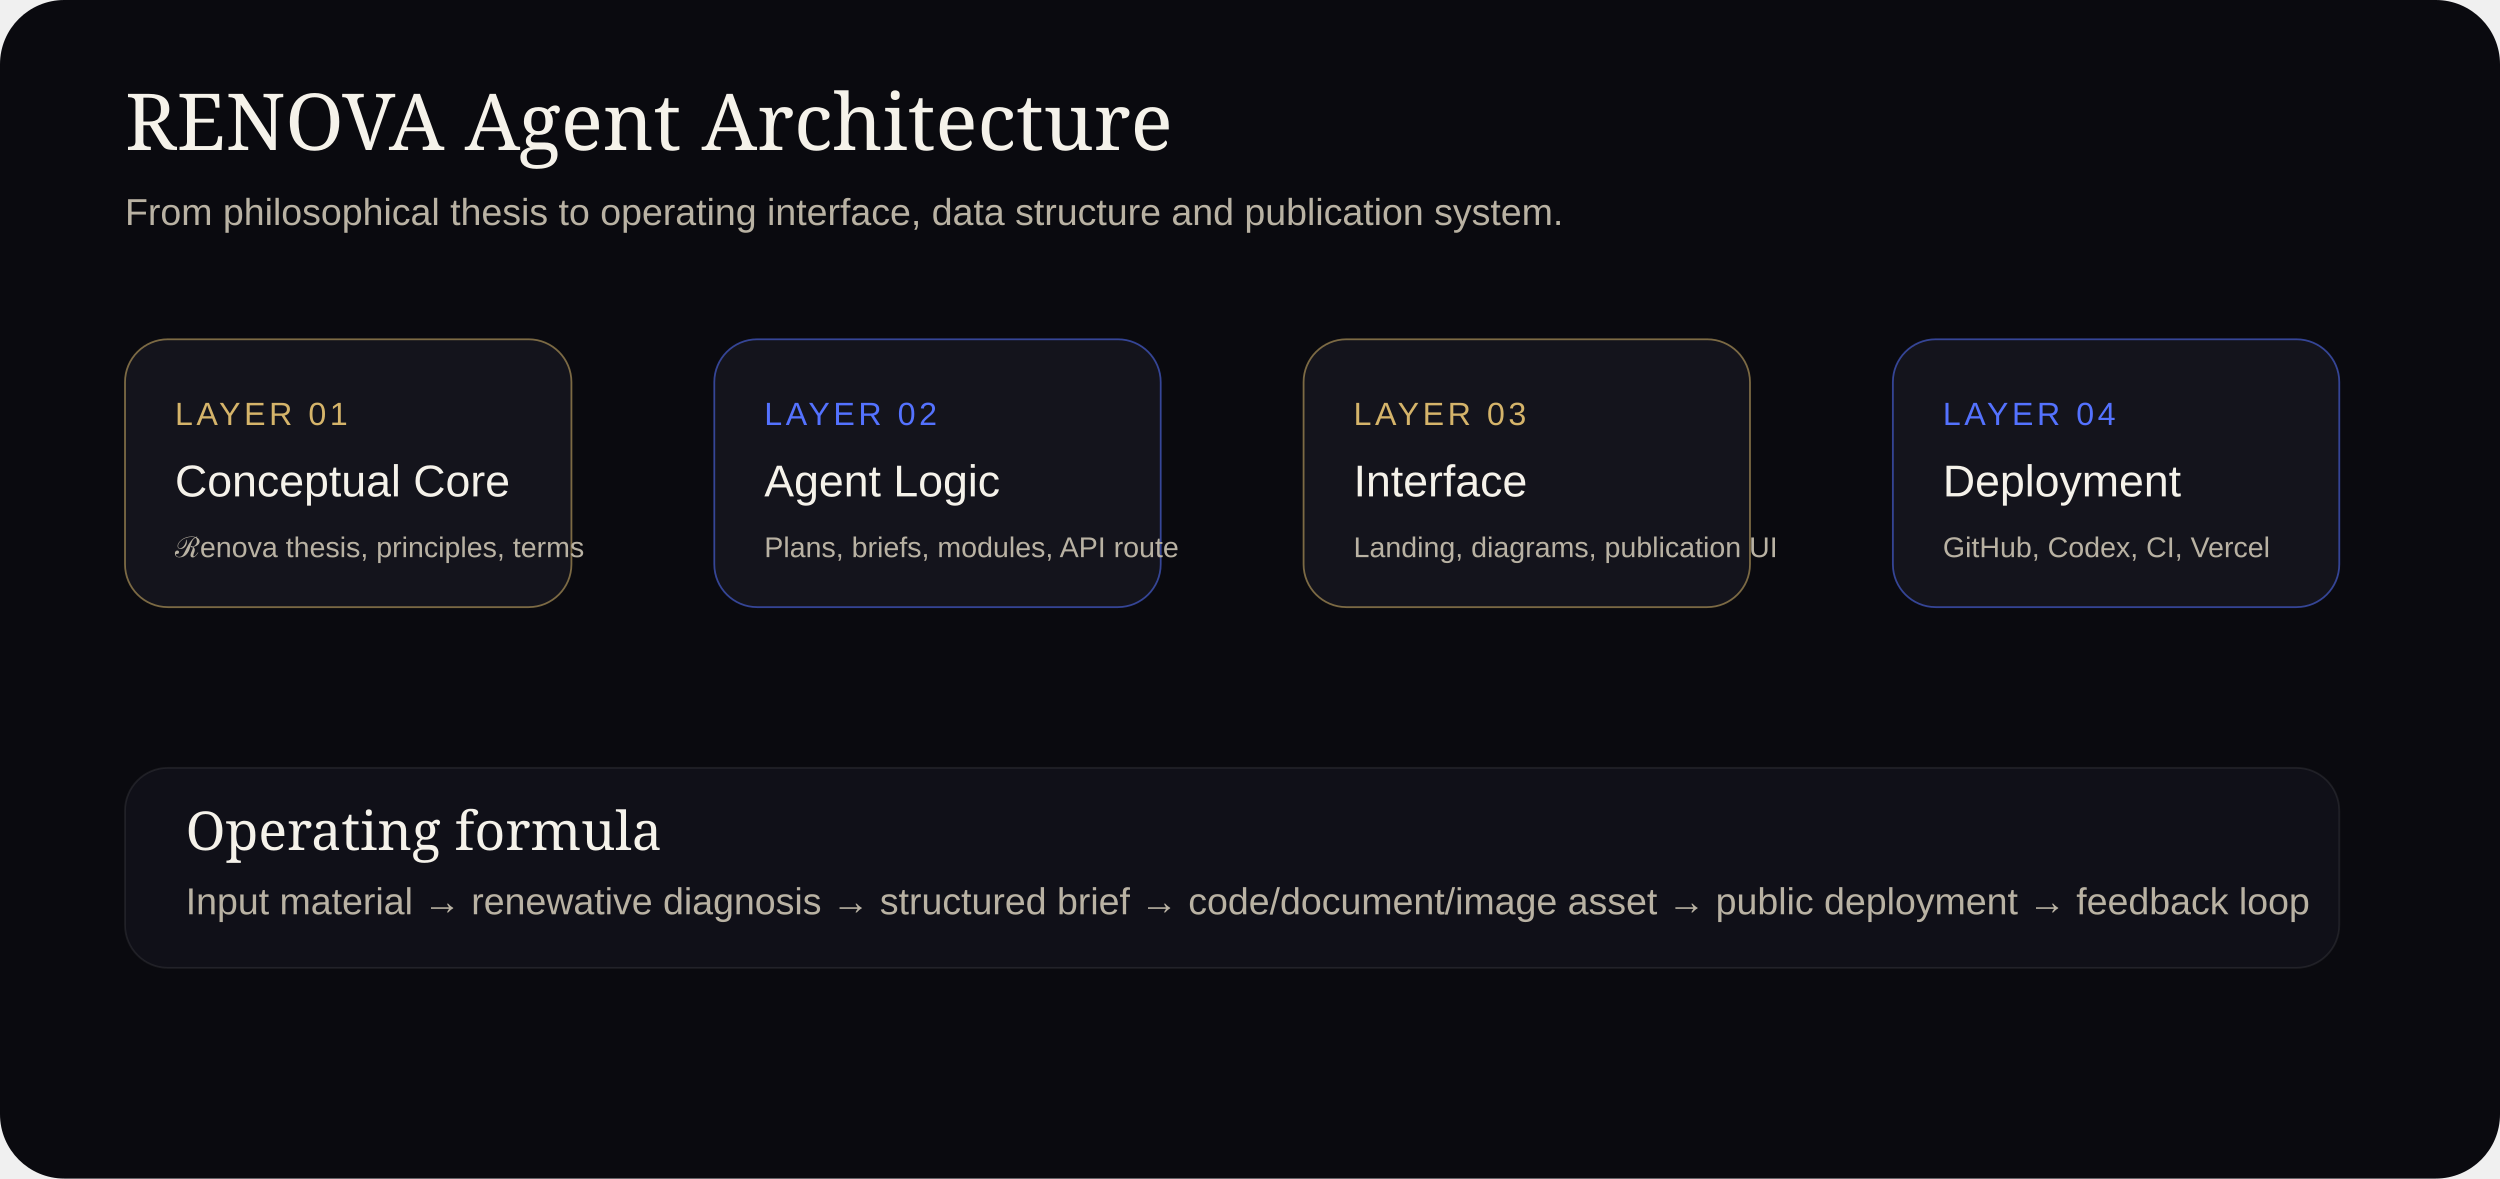
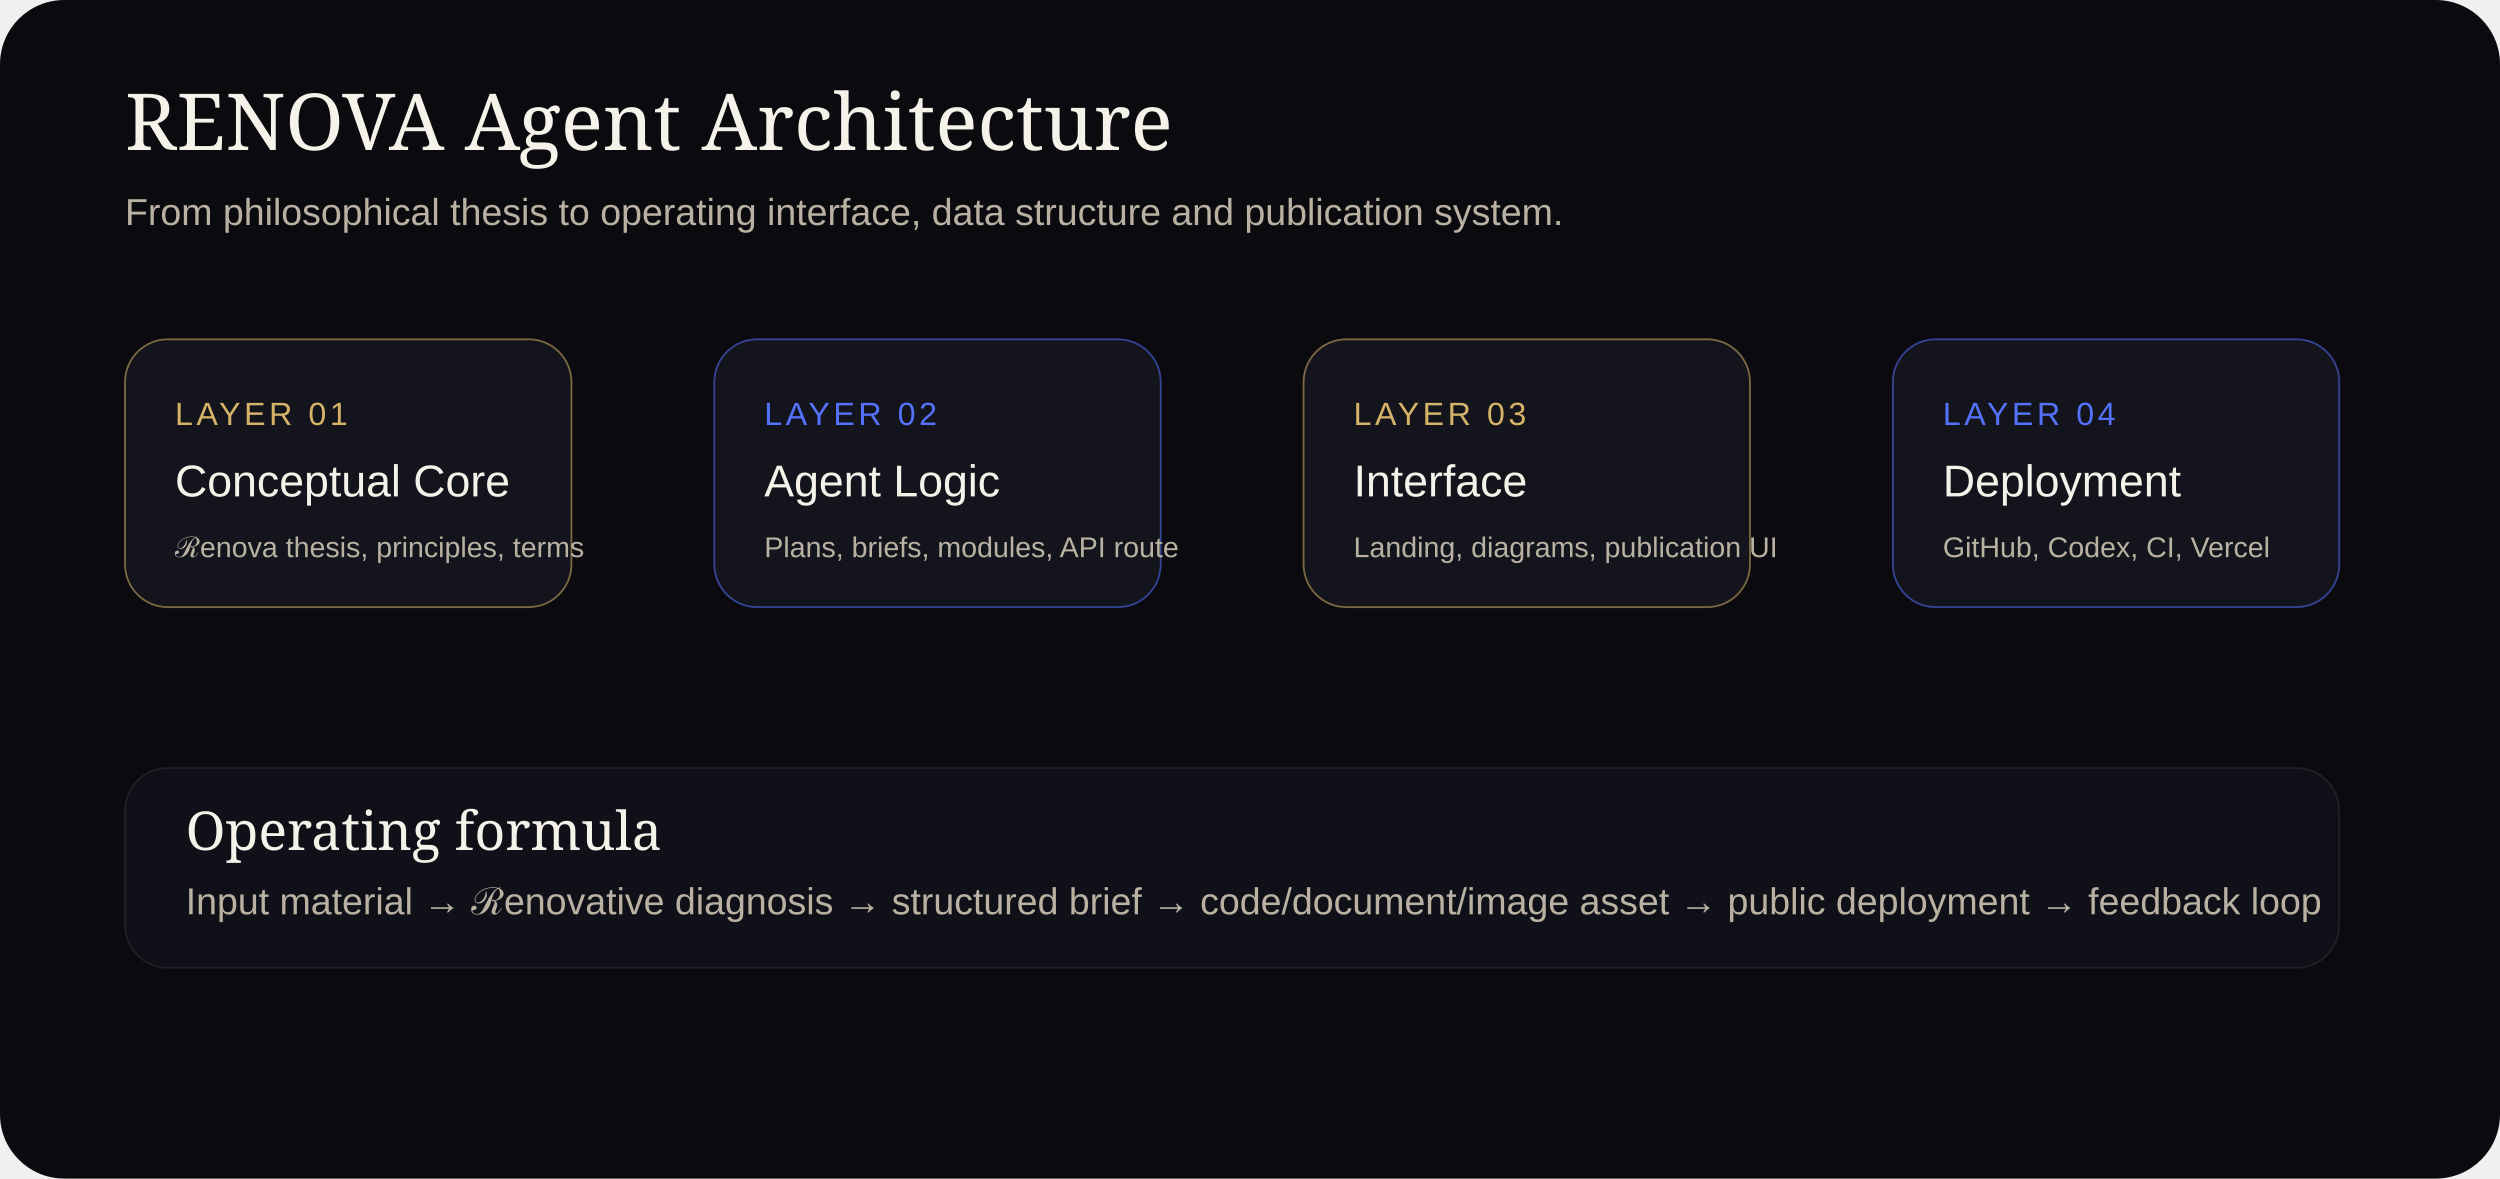
<svg xmlns="http://www.w3.org/2000/svg" width="1400" height="660" viewBox="0 0 1400 660" fill="none">
  <rect width="1400" height="660" rx="36" fill="#0A0A0F" />
  <defs>
    <linearGradient id="g" x1="0" x2="1" y1="0" y2="1">
      <stop stop-color="#D5B46A" />
      <stop offset="1" stop-color="#5472FF" />
    </linearGradient>
  </defs>
  <text x="70" y="84" fill="#F5F2EA" font-family="Georgia, serif" font-size="44">RENOVA Agent Architecture</text>
  <text x="70" y="126" fill="#B9B2A3" font-family="Arial, sans-serif" font-size="21">From philosophical thesis to operating interface, data structure and publication system.</text>
  <g font-family="Arial, sans-serif">
    <g transform="translate(70 190)">
      <rect width="250" height="150" rx="24" fill="#14141C" stroke="#D5B46A" stroke-opacity="0.55" />
      <text x="28" y="48" fill="#D5B46A" font-size="18" letter-spacing="2">LAYER 01</text>
      <text x="28" y="88" fill="#F5F2EA" font-size="25">Conceptual Core</text>
      <text x="28" y="122" fill="#B9B2A3" font-size="16">ℛenova thesis, principles, terms</text>
    </g>
    <g transform="translate(400 190)">
      <rect width="250" height="150" rx="24" fill="#14141C" stroke="#5472FF" stroke-opacity="0.55" />
      <text x="28" y="48" fill="#5472FF" font-size="18" letter-spacing="2">LAYER 02</text>
      <text x="28" y="88" fill="#F5F2EA" font-size="25">Agent Logic</text>
      <text x="28" y="122" fill="#B9B2A3" font-size="16">Plans, briefs, modules, API route</text>
    </g>
    <g transform="translate(730 190)">
      <rect width="250" height="150" rx="24" fill="#14141C" stroke="#D5B46A" stroke-opacity="0.55" />
      <text x="28" y="48" fill="#D5B46A" font-size="18" letter-spacing="2">LAYER 03</text>
      <text x="28" y="88" fill="#F5F2EA" font-size="25">Interface</text>
      <text x="28" y="122" fill="#B9B2A3" font-size="16">Landing, diagrams, publication UI</text>
    </g>
    <g transform="translate(1060 190)">
      <rect width="250" height="150" rx="24" fill="#14141C" stroke="#5472FF" stroke-opacity="0.55" />
      <text x="28" y="48" fill="#5472FF" font-size="18" letter-spacing="2">LAYER 04</text>
      <text x="28" y="88" fill="#F5F2EA" font-size="25">Deployment</text>
      <text x="28" y="122" fill="#B9B2A3" font-size="16">GitHub, Codex, CI, Vercel</text>
    </g>
  </g>
  <path d="M330 265H390" stroke="url(#g)" stroke-width="4" stroke-linecap="round" />
  <path d="M660 265H720" stroke="url(#g)" stroke-width="4" stroke-linecap="round" />
  <path d="M990 265H1050" stroke="url(#g)" stroke-width="4" stroke-linecap="round" />
  <g transform="translate(70 430)">
    <rect width="1240" height="112" rx="24" fill="#101018" stroke="white" stroke-opacity="0.08" />
    <text x="34" y="46" fill="#F5F2EA" font-family="Georgia, serif" font-size="30">Operating formula</text>
-     <text x="34" y="82" fill="#B9B2A3" font-family="Arial, sans-serif" font-size="21">Input material → renewative diagnosis → structured brief → code/document/image asset → public deployment → feedback loop</text>
+     <text x="34" y="82" fill="#B9B2A3" font-family="Arial, sans-serif" font-size="21">Input material → ℛenovative diagnosis → structured brief → code/document/image asset → public deployment → feedback loop</text>
  </g>
</svg>
